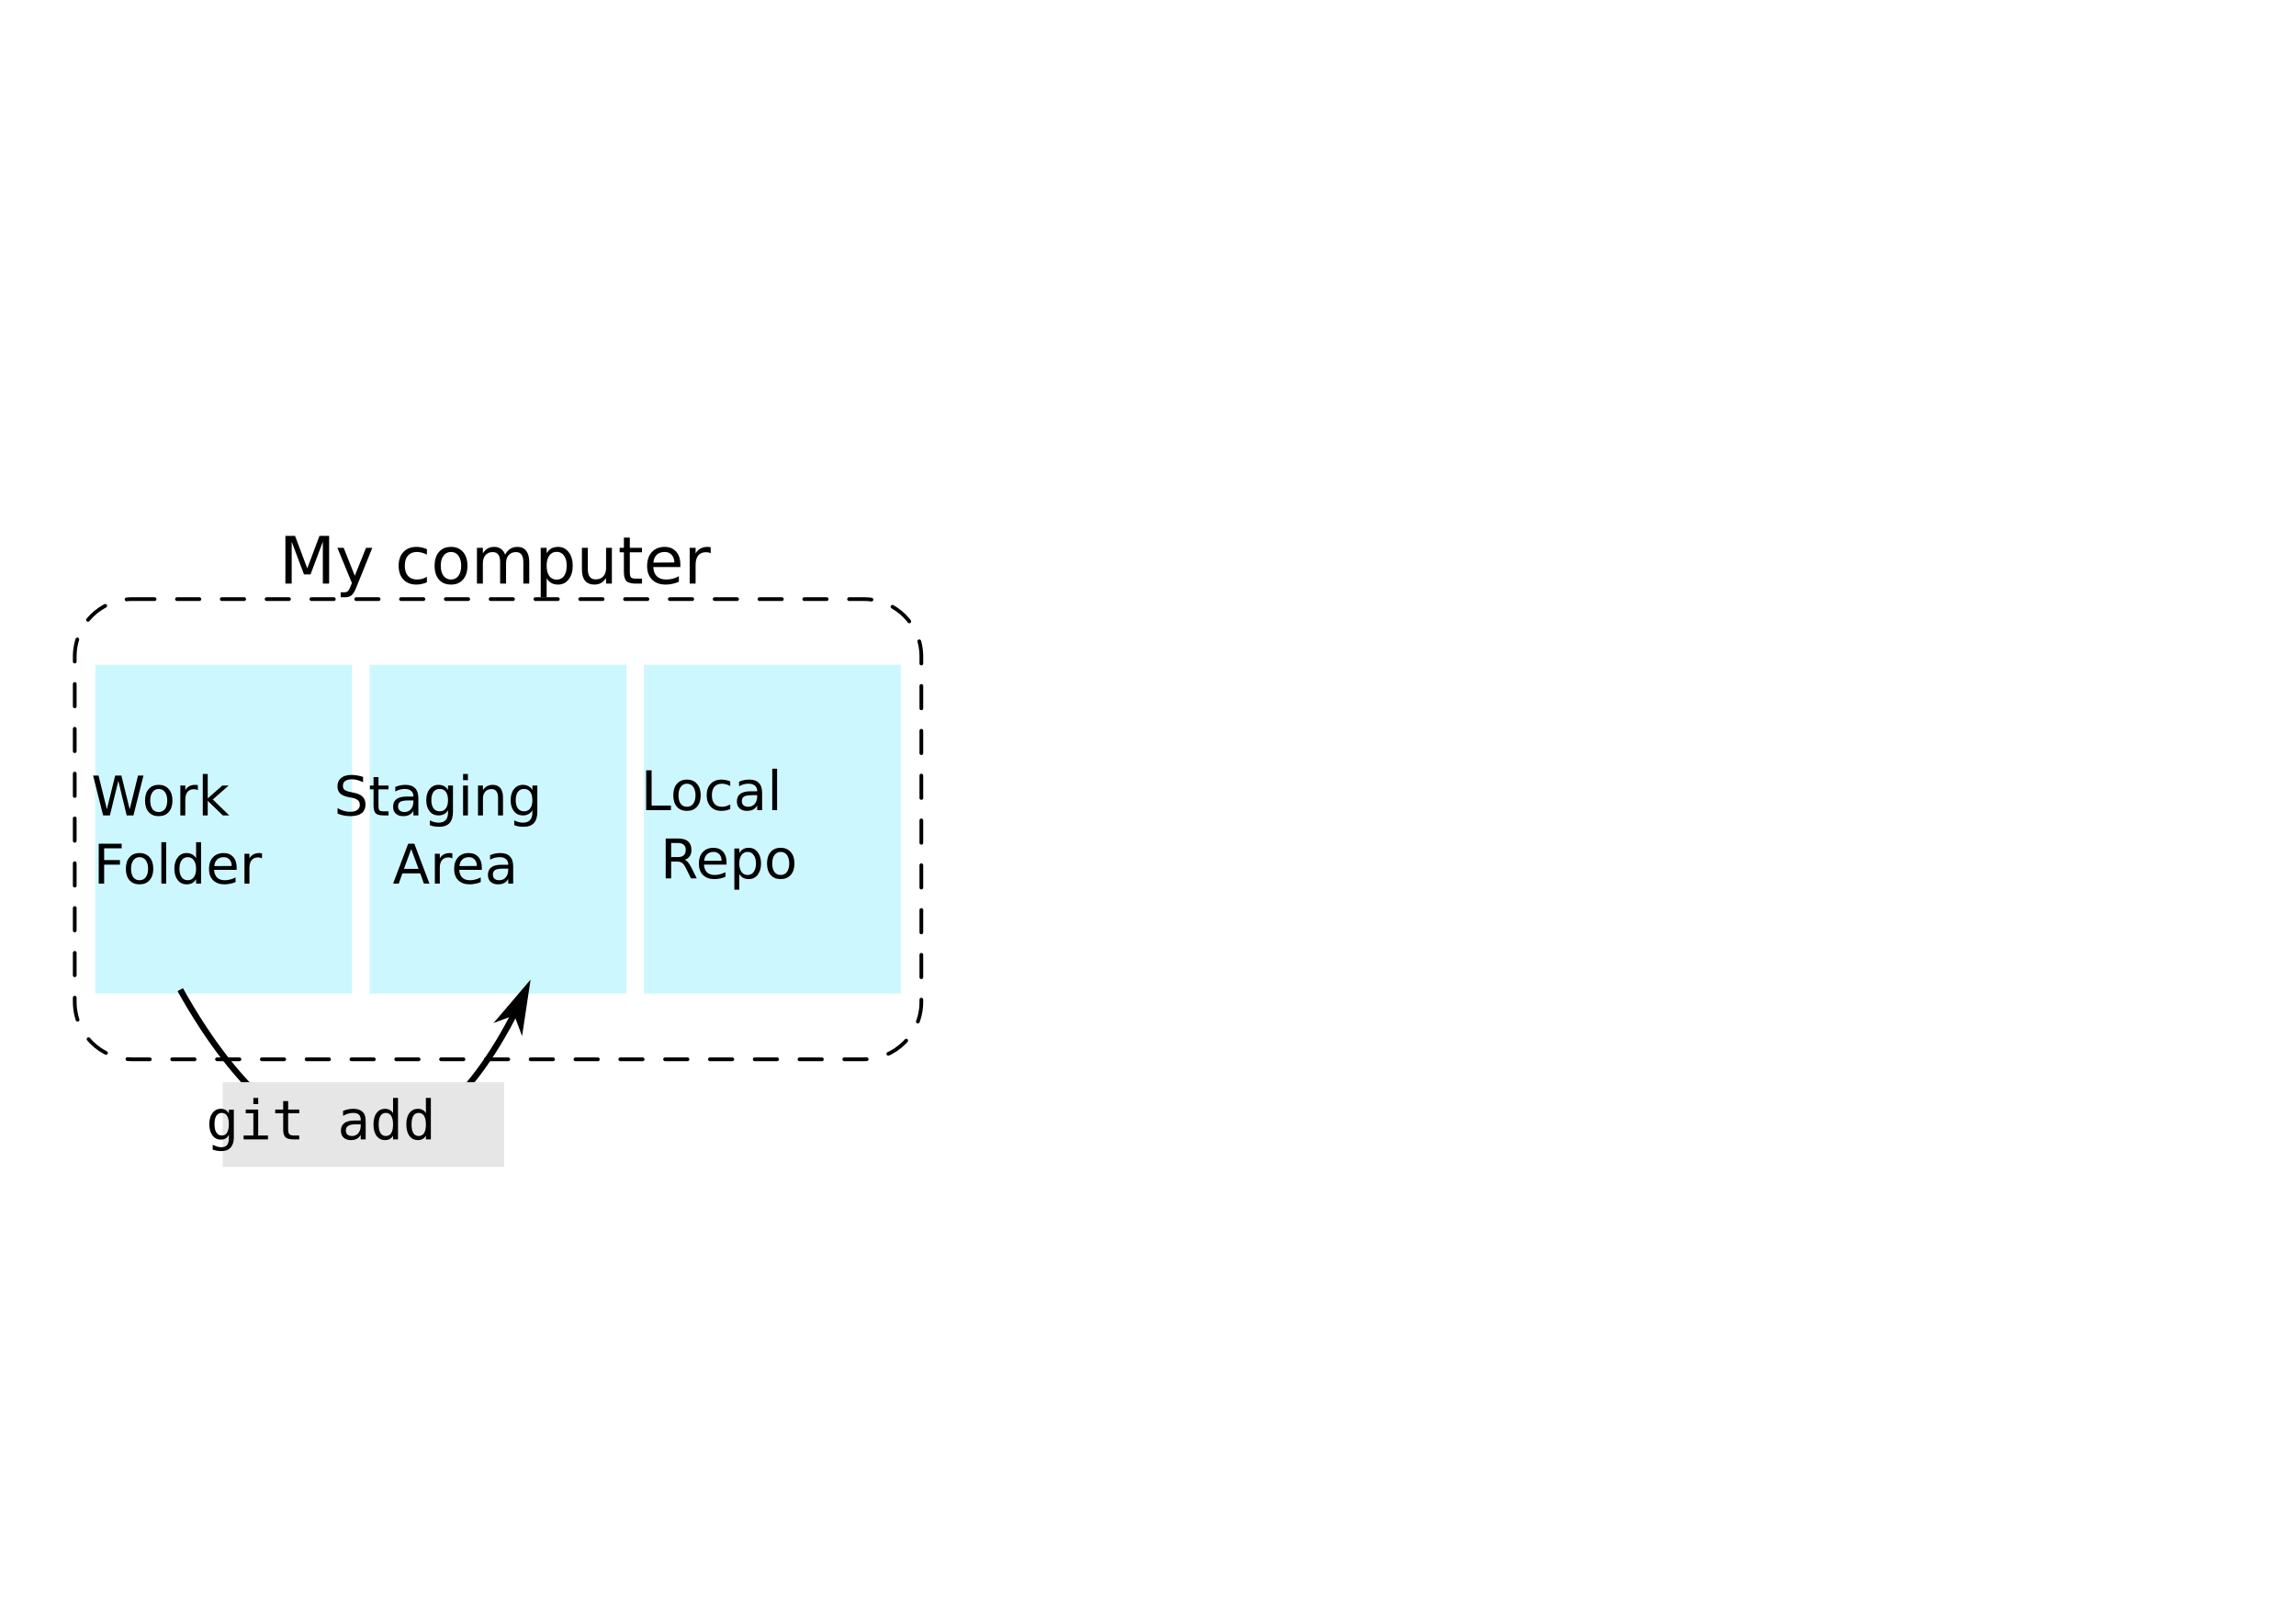
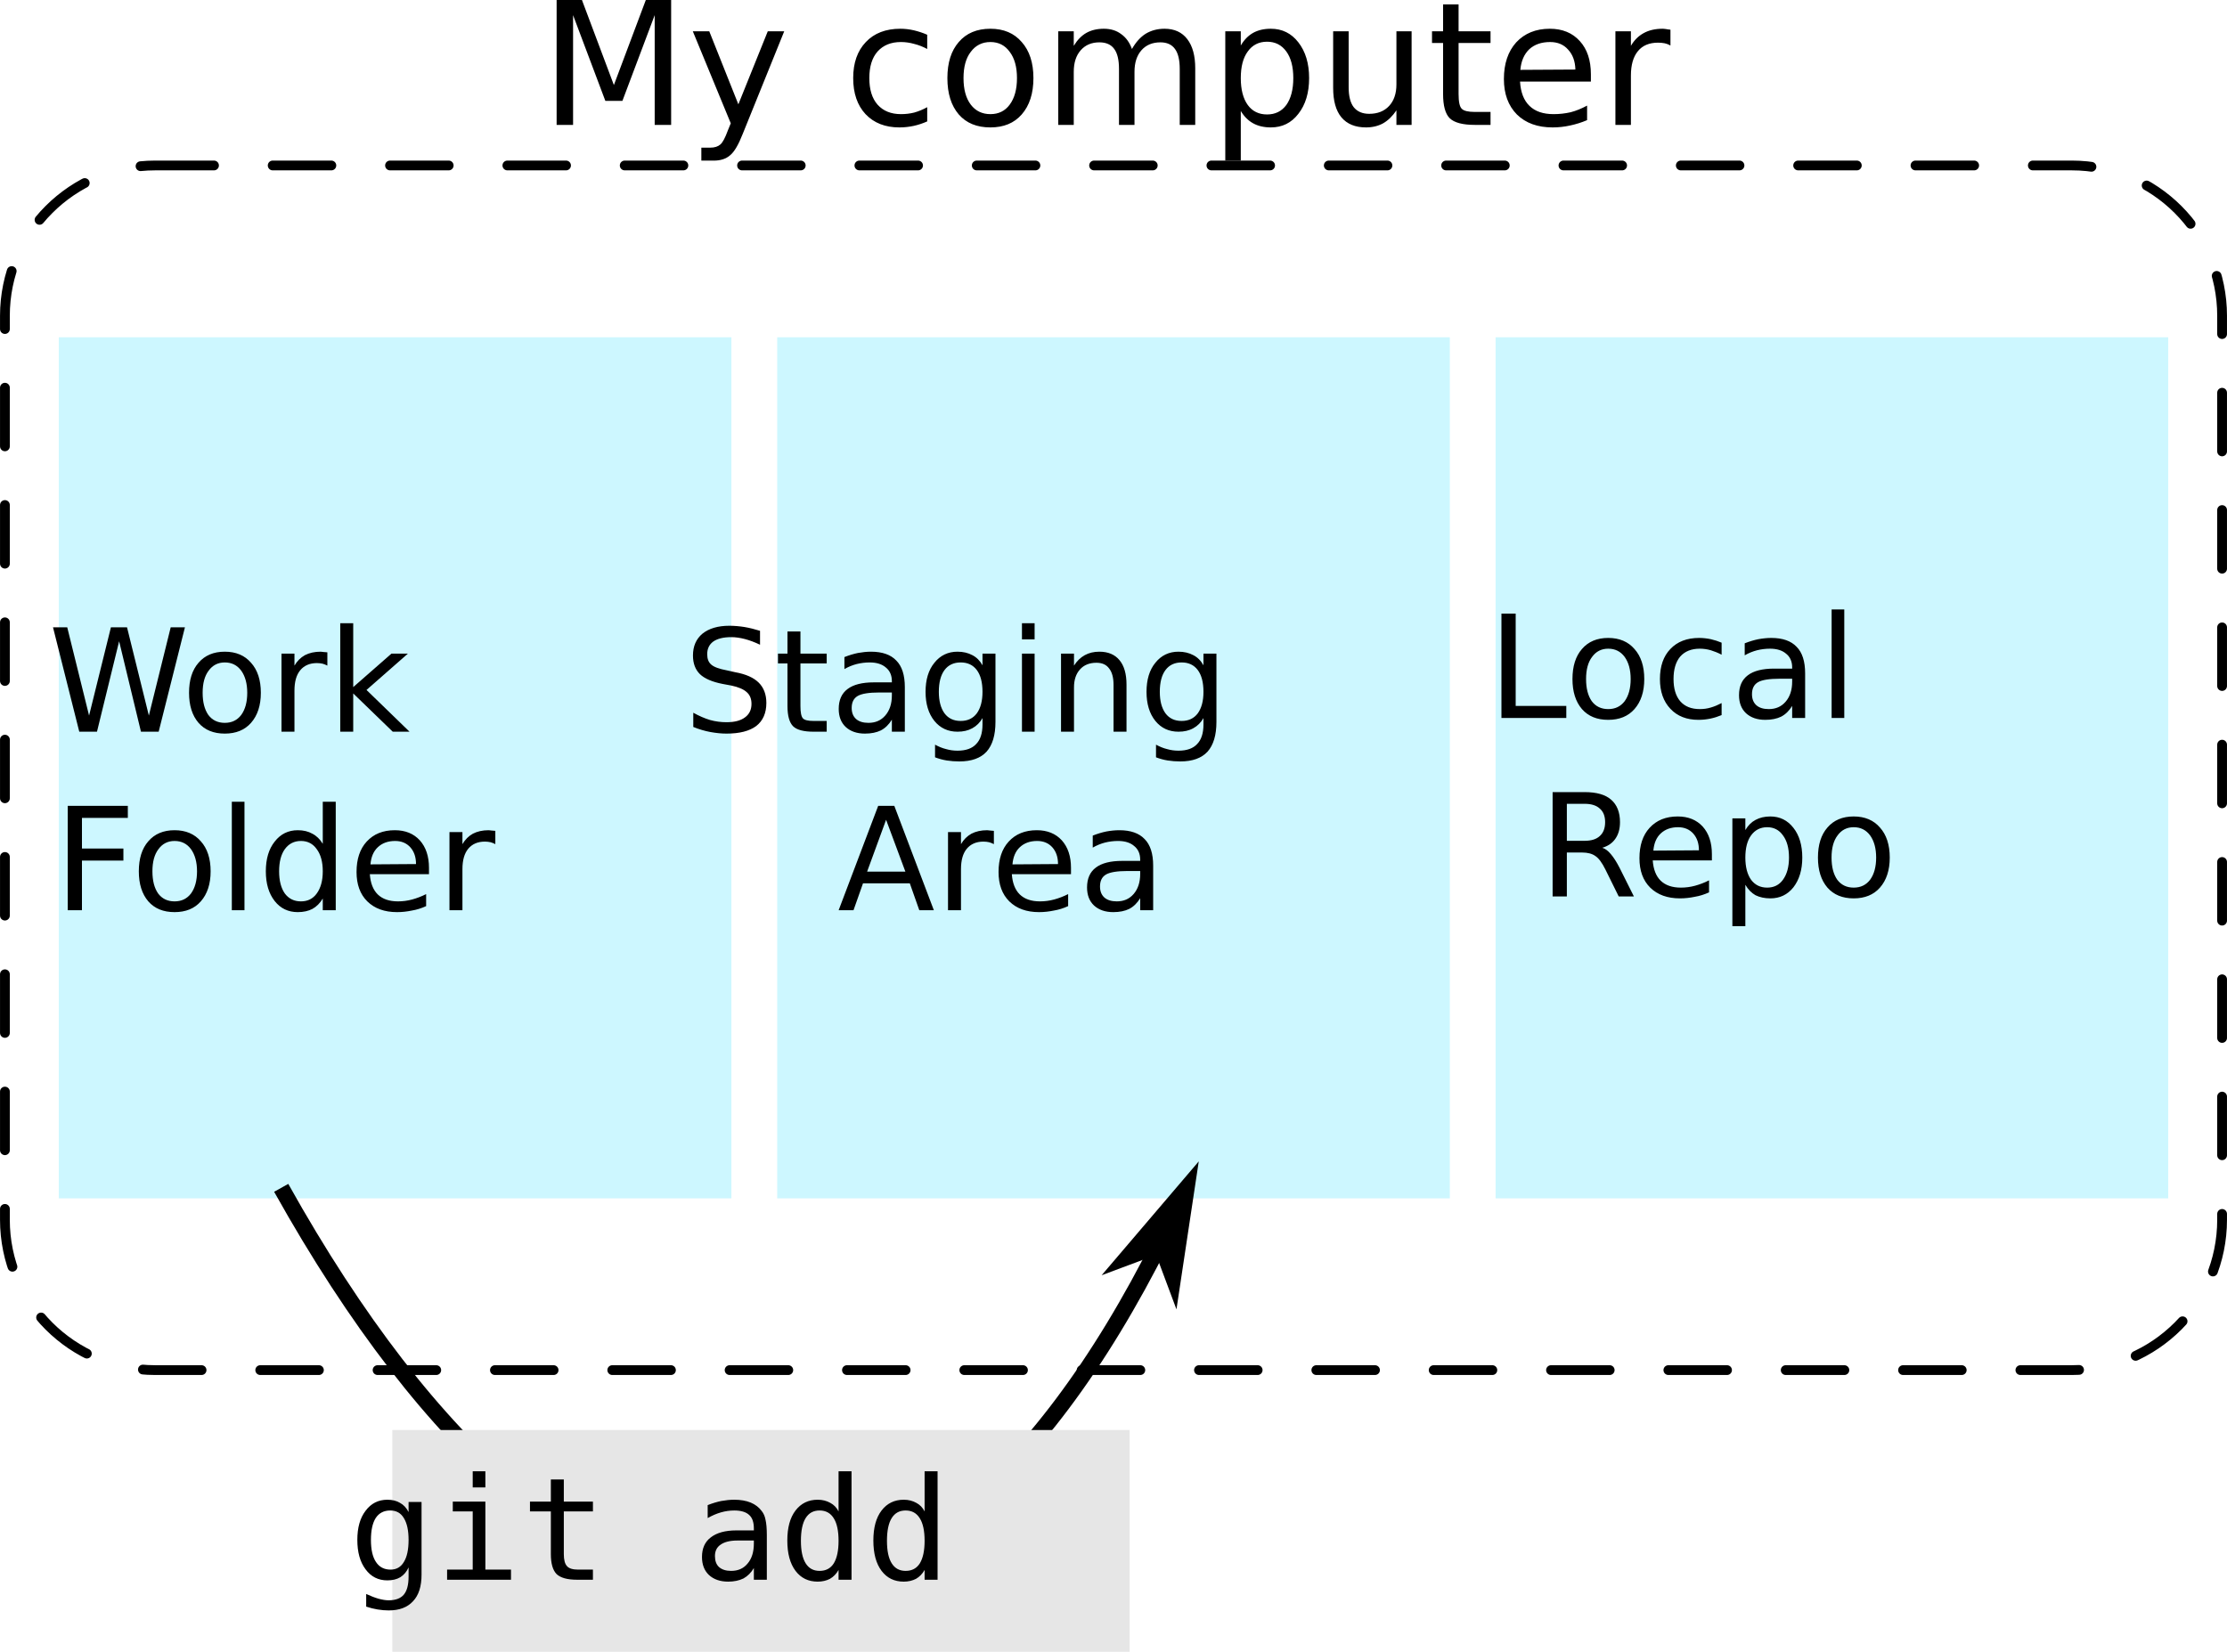
- <svg xmlns="http://www.w3.org/2000/svg" xmlns:xlink="http://www.w3.org/1999/xlink" width="297mm" height="210mm" viewBox="0 0 297 210" version="1.1" id="svg5">
+ <svg xmlns="http://www.w3.org/2000/svg" xmlns:xlink="http://www.w3.org/1999/xlink" width="109.999mm" height="81.608mm" viewBox="0 0 109.999 81.608" version="1.1" id="svg5">
  <defs id="defs2">
-     <marker style="overflow:visible;" id="marker39884" refX="0.0" refY="0.0" orient="auto">
-       <path transform="scale(0.4) rotate(180) translate(10,0)" style="fill-rule:evenodd;fill:context-stroke;stroke:context-stroke;stroke-width:1.0pt;" d="M 0.0,0.0 L 5.0,-5.0 L -12.5,0.0 L 5.0,5.0 L 0.0,0.0 z " id="path39882" />
+     <marker style="overflow:visible" id="marker39884" refX="0" refY="0" orient="auto">
+       <path transform="matrix(-0.4,0,0,-0.4,-4,0)" style="fill:context-stroke;fill-rule:evenodd;stroke:context-stroke;stroke-width:1pt" d="M 0,0 5,-5 -12.5,0 5,5 Z" id="path39882" />
    </marker>
-     <marker style="overflow:visible;" id="Arrow1Mend" refX="0.0" refY="0.0" orient="auto">
-       <path transform="scale(0.4) rotate(180) translate(10,0)" style="fill-rule:evenodd;fill:context-stroke;stroke:context-stroke;stroke-width:1.0pt;" d="M 0.0,0.0 L 5.0,-5.0 L -12.5,0.0 L 5.0,5.0 L 0.0,0.0 z " id="path33627" />
+     <marker style="overflow:visible" id="Arrow1Mend" refX="0" refY="0" orient="auto">
+       <path transform="matrix(-0.4,0,0,-0.4,-4,0)" style="fill:context-stroke;fill-rule:evenodd;stroke:context-stroke;stroke-width:1pt" d="M 0,0 5,-5 -12.5,0 5,5 Z" id="path33627" />
    </marker>
-     <marker style="overflow:visible;" id="Arrow1Lend" refX="0.0" refY="0.0" orient="auto">
-       <path transform="scale(0.8) rotate(180) translate(12.5,0)" style="fill-rule:evenodd;fill:context-stroke;stroke:context-stroke;stroke-width:1.0pt;" d="M 0.0,0.0 L 5.0,-5.0 L -12.5,0.0 L 5.0,5.0 L 0.0,0.0 z " id="path33621" />
+     <marker style="overflow:visible" id="Arrow1Lend" refX="0" refY="0" orient="auto">
+       <path transform="matrix(-0.8,0,0,-0.8,-10,0)" style="fill:context-stroke;fill-rule:evenodd;stroke:context-stroke;stroke-width:1pt" d="M 0,0 5,-5 -12.5,0 5,5 Z" id="path33621" />
    </marker>
    <linearGradient id="linearGradient4750">
      <stop id="stop4752" style="stop-color:#ffffff" offset="0" />
      <stop id="stop4758" style="stop-color:#fefefe" offset=".379" />
      <stop id="stop4754" style="stop-color:#1d1d1d" offset="1" />
    </linearGradient>
    <radialGradient id="radialGradient307" fx="18.934" fy="17.81" xlink:href="#linearGradient4750" gradientUnits="userSpaceOnUse" cy="17.486" cx="18.634" gradientTransform="scale(1.0368,0.96449)" r="40.693" />
    <radialGradient id="radialGradient317" fx="18.934" fy="17.81" xlink:href="#linearGradient4750" gradientUnits="userSpaceOnUse" cy="17.486" cx="18.634" gradientTransform="scale(1.0368,0.96449)" r="40.693" />
    <radialGradient id="radialGradient327" fx="18.934" fy="17.81" xlink:href="#linearGradient4750" gradientUnits="userSpaceOnUse" cy="17.486" cx="18.634" gradientTransform="scale(1.0368,0.96449)" r="40.693" />
    <radialGradient id="radialGradient337" fx="18.934" fy="17.81" xlink:href="#linearGradient4750" gradientUnits="userSpaceOnUse" cy="17.486" cx="18.634" gradientTransform="scale(1.0368,0.96449)" r="40.693" />
    <radialGradient id="radialGradient347" fx="18.934" fy="17.81" xlink:href="#linearGradient4750" gradientUnits="userSpaceOnUse" cy="17.486" cx="18.634" gradientTransform="scale(1.0368,0.96449)" r="40.693" />
    <radialGradient id="radialGradient357" fx="18.934" fy="17.81" xlink:href="#linearGradient4750" gradientUnits="userSpaceOnUse" cy="17.486" cx="18.634" gradientTransform="scale(1.0368,0.96449)" r="40.693" />
    <radialGradient id="radialGradient367" fx="18.934" fy="17.81" xlink:href="#linearGradient4750" gradientUnits="userSpaceOnUse" cy="17.486" cx="18.634" gradientTransform="scale(1.0368,0.96449)" r="40.693" />
    <radialGradient id="radialGradient377" fx="18.934" fy="17.81" xlink:href="#linearGradient4750" gradientUnits="userSpaceOnUse" cy="17.486" cx="18.634" gradientTransform="scale(1.0368,0.96449)" r="40.693" />
    <radialGradient id="radialGradient387" fx="18.934" fy="17.81" xlink:href="#linearGradient4750" gradientUnits="userSpaceOnUse" cy="17.486" cx="18.634" gradientTransform="scale(1.0368,0.96449)" r="40.693" />
    <radialGradient id="radialGradient397" fx="18.934" fy="17.81" xlink:href="#linearGradient4750" gradientUnits="userSpaceOnUse" cy="17.486" cx="18.634" gradientTransform="scale(1.0368,0.96449)" r="40.693" />
    <radialGradient id="radialGradient407" fx="18.934" fy="17.81" xlink:href="#linearGradient4750" gradientUnits="userSpaceOnUse" cy="17.486" cx="18.634" gradientTransform="scale(1.0368,0.96449)" r="40.693" />
    <radialGradient id="radialGradient417" fx="18.934" fy="17.81" xlink:href="#linearGradient4750" gradientUnits="userSpaceOnUse" cy="17.486" cx="18.634" gradientTransform="scale(1.0368,0.96449)" r="40.693" />
    <radialGradient id="radialGradient427" fx="18.934" fy="17.81" xlink:href="#linearGradient4750" gradientUnits="userSpaceOnUse" cy="17.486" cx="18.634" gradientTransform="scale(1.0368,0.96449)" r="40.693" />
    <radialGradient id="radialGradient437" fx="18.934" fy="17.81" xlink:href="#linearGradient4750" gradientUnits="userSpaceOnUse" cy="17.486" cx="18.634" gradientTransform="scale(1.0368,0.96449)" r="40.693" />
    <radialGradient id="radialGradient447" fx="18.934" fy="17.81" xlink:href="#linearGradient4750" gradientUnits="userSpaceOnUse" cy="17.486" cx="18.634" gradientTransform="scale(1.0368,0.96449)" r="40.693" />
    <radialGradient id="radialGradient457" fx="18.934" fy="17.81" xlink:href="#linearGradient4750" gradientUnits="userSpaceOnUse" cy="17.486" cx="18.634" gradientTransform="scale(1.0368,0.96449)" r="40.693" />
    <radialGradient id="radialGradient467" fx="18.934" fy="17.81" xlink:href="#linearGradient4750" gradientUnits="userSpaceOnUse" cy="17.486" cx="18.634" gradientTransform="scale(1.0368,0.96449)" r="40.693" />
    <radialGradient id="radialGradient477" fx="18.934" fy="17.81" xlink:href="#linearGradient4750" gradientUnits="userSpaceOnUse" cy="17.486" cx="18.634" gradientTransform="scale(1.0368,0.96449)" r="40.693" />
    <radialGradient id="radialGradient487" fx="18.934" fy="17.81" xlink:href="#linearGradient4750" gradientUnits="userSpaceOnUse" cy="17.486" cx="18.634" gradientTransform="scale(1.0368,0.96449)" r="40.693" />
    <radialGradient id="radialGradient497" fx="18.934" fy="17.81" xlink:href="#linearGradient4750" gradientUnits="userSpaceOnUse" cy="17.486" cx="18.634" gradientTransform="scale(1.0368,0.96449)" r="40.693" />
    <radialGradient id="radialGradient507" fx="18.934" fy="17.81" xlink:href="#linearGradient4750" gradientUnits="userSpaceOnUse" cy="17.486" cx="18.634" gradientTransform="scale(1.0368,0.96449)" r="40.693" />
    <radialGradient id="radialGradient517" fx="18.934" fy="17.81" xlink:href="#linearGradient4750" gradientUnits="userSpaceOnUse" cy="17.486" cx="18.634" gradientTransform="scale(1.0368,0.96449)" r="40.693" />
    <radialGradient id="radialGradient527" fx="18.934" fy="17.81" xlink:href="#linearGradient4750" gradientUnits="userSpaceOnUse" cy="17.486" cx="18.634" gradientTransform="scale(1.0368,0.96449)" r="40.693" />
    <radialGradient id="radialGradient537" fx="18.934" fy="17.81" xlink:href="#linearGradient4750" gradientUnits="userSpaceOnUse" cy="17.486" cx="18.634" gradientTransform="scale(1.0368,0.96449)" r="40.693" />
    <radialGradient id="radialGradient547" fx="18.934" fy="17.81" xlink:href="#linearGradient4750" gradientUnits="userSpaceOnUse" cy="17.486" cx="18.634" gradientTransform="scale(1.0368,0.96449)" r="40.693" />
    <radialGradient id="radialGradient557" fx="18.934" fy="17.81" xlink:href="#linearGradient4750" gradientUnits="userSpaceOnUse" cy="17.486" cx="18.634" gradientTransform="scale(1.0368,0.96449)" r="40.693" />
    <radialGradient id="radialGradient567" fx="18.934" fy="17.81" xlink:href="#linearGradient4750" gradientUnits="userSpaceOnUse" cy="17.486" cx="18.634" gradientTransform="scale(1.0368,0.96449)" r="40.693" />
    <radialGradient id="radialGradient577" fx="18.934" fy="17.81" xlink:href="#linearGradient4750" gradientUnits="userSpaceOnUse" cy="17.486" cx="18.634" gradientTransform="scale(1.0368,0.96449)" r="40.693" />
    <radialGradient id="radialGradient587" fx="18.934" fy="17.81" xlink:href="#linearGradient4750" gradientUnits="userSpaceOnUse" cy="17.486" cx="18.634" gradientTransform="scale(1.0368,0.96449)" r="40.693" />
    <radialGradient id="radialGradient597" fx="18.934" fy="17.81" xlink:href="#linearGradient4750" gradientUnits="userSpaceOnUse" cy="17.486" cx="18.634" gradientTransform="scale(1.0368,0.96449)" r="40.693" />
    <radialGradient id="radialGradient607" fx="18.934" fy="17.81" xlink:href="#linearGradient4750" gradientUnits="userSpaceOnUse" cy="17.486" cx="18.634" gradientTransform="scale(1.0368,0.96449)" r="40.693" />
    <radialGradient id="radialGradient617" fx="18.934" fy="17.81" xlink:href="#linearGradient4750" gradientUnits="userSpaceOnUse" cy="17.486" cx="18.634" gradientTransform="scale(1.0368,0.96449)" r="40.693" />
    <radialGradient id="radialGradient627" fx="18.934" fy="17.81" xlink:href="#linearGradient4750" gradientUnits="userSpaceOnUse" cy="17.486" cx="18.634" gradientTransform="scale(1.0368,0.96449)" r="40.693" />
    <radialGradient id="radialGradient637" fx="18.934" fy="17.81" xlink:href="#linearGradient4750" gradientUnits="userSpaceOnUse" cy="17.486" cx="18.634" gradientTransform="scale(1.0368,0.96449)" r="40.693" />
    <radialGradient id="radialGradient647" fx="18.934" fy="17.81" xlink:href="#linearGradient4750" gradientUnits="userSpaceOnUse" cy="17.486" cx="18.634" gradientTransform="scale(1.0368,0.96449)" r="40.693" />
    <radialGradient id="radialGradient657" fx="18.934" fy="17.81" xlink:href="#linearGradient4750" gradientUnits="userSpaceOnUse" cy="17.486" cx="18.634" gradientTransform="scale(1.0368,0.96449)" r="40.693" />
  </defs>
-   <g id="layer1">
+   <g id="layer1" transform="translate(-9.424382,-69.31022)">
    <text xml:space="preserve" style="font-size:8.467px;line-height:1.25;font-family:'Bitstream Vera Sans';-inkscape-font-specification:'Bitstream Vera Sans';letter-spacing:0px;word-spacing:0px;stroke-width:0.265" x="36.089" y="75.482" id="text8953">
      <tspan id="tspan8951" style="font-size:8.467px;stroke-width:0.265" x="36.089" y="75.482">My computer</tspan>
    </text>
    <rect style="fill:none;stroke:#000000;stroke-width:0.483;stroke-linecap:round;stroke-linejoin:round;stroke-miterlimit:4;stroke-dasharray:2.898, 2.898;stroke-dashoffset:0;stroke-opacity:1" id="rect7791" width="109.514" height="59.517" x="9.667" y="77.485" ry="7.43" />
    <rect style="fill:#cdf7ff;fill-opacity:1;stroke:none;stroke-width:0.5;stroke-linecap:round;stroke-linejoin:round;stroke-miterlimit:4;stroke-dasharray:3, 3;stroke-dashoffset:0;stroke-opacity:1" id="rect13555" width="33.224" height="42.543" x="12.327" y="85.973" ry="0" />
    <rect style="fill:#cdf7ff;fill-opacity:1;stroke:none;stroke-width:0.5;stroke-linecap:round;stroke-linejoin:round;stroke-miterlimit:4;stroke-dasharray:3, 3;stroke-dashoffset:0;stroke-opacity:1" id="rect13555-3" width="33.224" height="42.543" x="47.812" y="85.973" ry="0" />
    <path style="fill:none;stroke:#000000;stroke-width:0.8;stroke-linecap:butt;stroke-linejoin:miter;stroke-miterlimit:4;stroke-dasharray:none;stroke-opacity:1;marker-end:url(#marker39884)" d="m 23.314,127.997 c 14.813,26.51 32.504,26.802 44.667,0.127" id="path39781" />
    <rect style="fill:#cdf7ff;fill-opacity:1;stroke:none;stroke-width:0.5;stroke-linecap:round;stroke-linejoin:round;stroke-miterlimit:4;stroke-dasharray:3, 3;stroke-dashoffset:0;stroke-opacity:1" id="rect13555-6" width="33.224" height="42.543" x="83.297" y="85.973" ry="0" />
    <text xml:space="preserve" style="font-size:7.056px;line-height:1.25;font-family:'Bitstream Vera Sans';-inkscape-font-specification:'Bitstream Vera Sans';letter-spacing:0px;word-spacing:0px;stroke-width:0.265" x="28.593" y="105.464" id="text16218">
      <tspan style="font-size:7.056px;text-align:center;text-anchor:middle;stroke-width:0.265" x="28.593" y="105.464" id="tspan16220">Work</tspan>
      <tspan style="font-size:7.056px;text-align:center;text-anchor:middle;stroke-width:0.265" x="28.593" y="114.284" id="tspan16224">Folder</tspan>
    </text>
    <text xml:space="preserve" style="font-size:7.056px;line-height:1.25;font-family:'Bitstream Vera Sans';-inkscape-font-specification:'Bitstream Vera Sans';text-align:center;letter-spacing:0px;word-spacing:0px;text-anchor:middle;stroke-width:0.265" x="64.512" y="105.464" id="text22314">
      <tspan id="tspan22312" style="stroke-width:0.265" x="64.512" y="105.464">Staging</tspan>
      <tspan style="stroke-width:0.265" x="64.512" y="114.284" id="tspan22316">Area</tspan>
    </text>
    <text xml:space="preserve" style="font-size:7.056px;line-height:1.25;font-family:'Bitstream Vera Sans';-inkscape-font-specification:'Bitstream Vera Sans';text-align:center;letter-spacing:0px;word-spacing:0px;text-anchor:middle;stroke-width:0.265" x="99.893" y="104.781" id="text23910">
      <tspan id="tspan23908" style="stroke-width:0.265" x="99.893" y="104.781">Local</tspan>
      <tspan style="stroke-width:0.265" x="99.893" y="113.6" id="tspan23912">Repo</tspan>
    </text>
    <rect style="fill:#e6e6e6;fill-opacity:1;stroke:none;stroke-width:0.5;stroke-linecap:round;stroke-linejoin:round;stroke-miterlimit:4;stroke-dasharray:3, 3;stroke-dashoffset:0;stroke-opacity:1" id="rect30259" width="36.419" height="10.956" x="28.801" y="139.962" />
    <text xml:space="preserve" style="font-size:7.056px;line-height:1.25;font-family:'Bitstream Vera Sans';-inkscape-font-specification:'Bitstream Vera Sans';text-align:center;letter-spacing:0px;word-spacing:0px;text-anchor:middle;stroke-width:0.265" x="47.128" y="147.362" id="text31385">
      <tspan id="tspan31383" style="font-style:normal;font-variant:normal;font-weight:normal;font-stretch:normal;font-family:'DejaVu Sans Mono';-inkscape-font-specification:'DejaVu Sans Mono';stroke-width:0.265" x="47.128" y="147.362">git add</tspan>
    </text>
  </g>
</svg>
